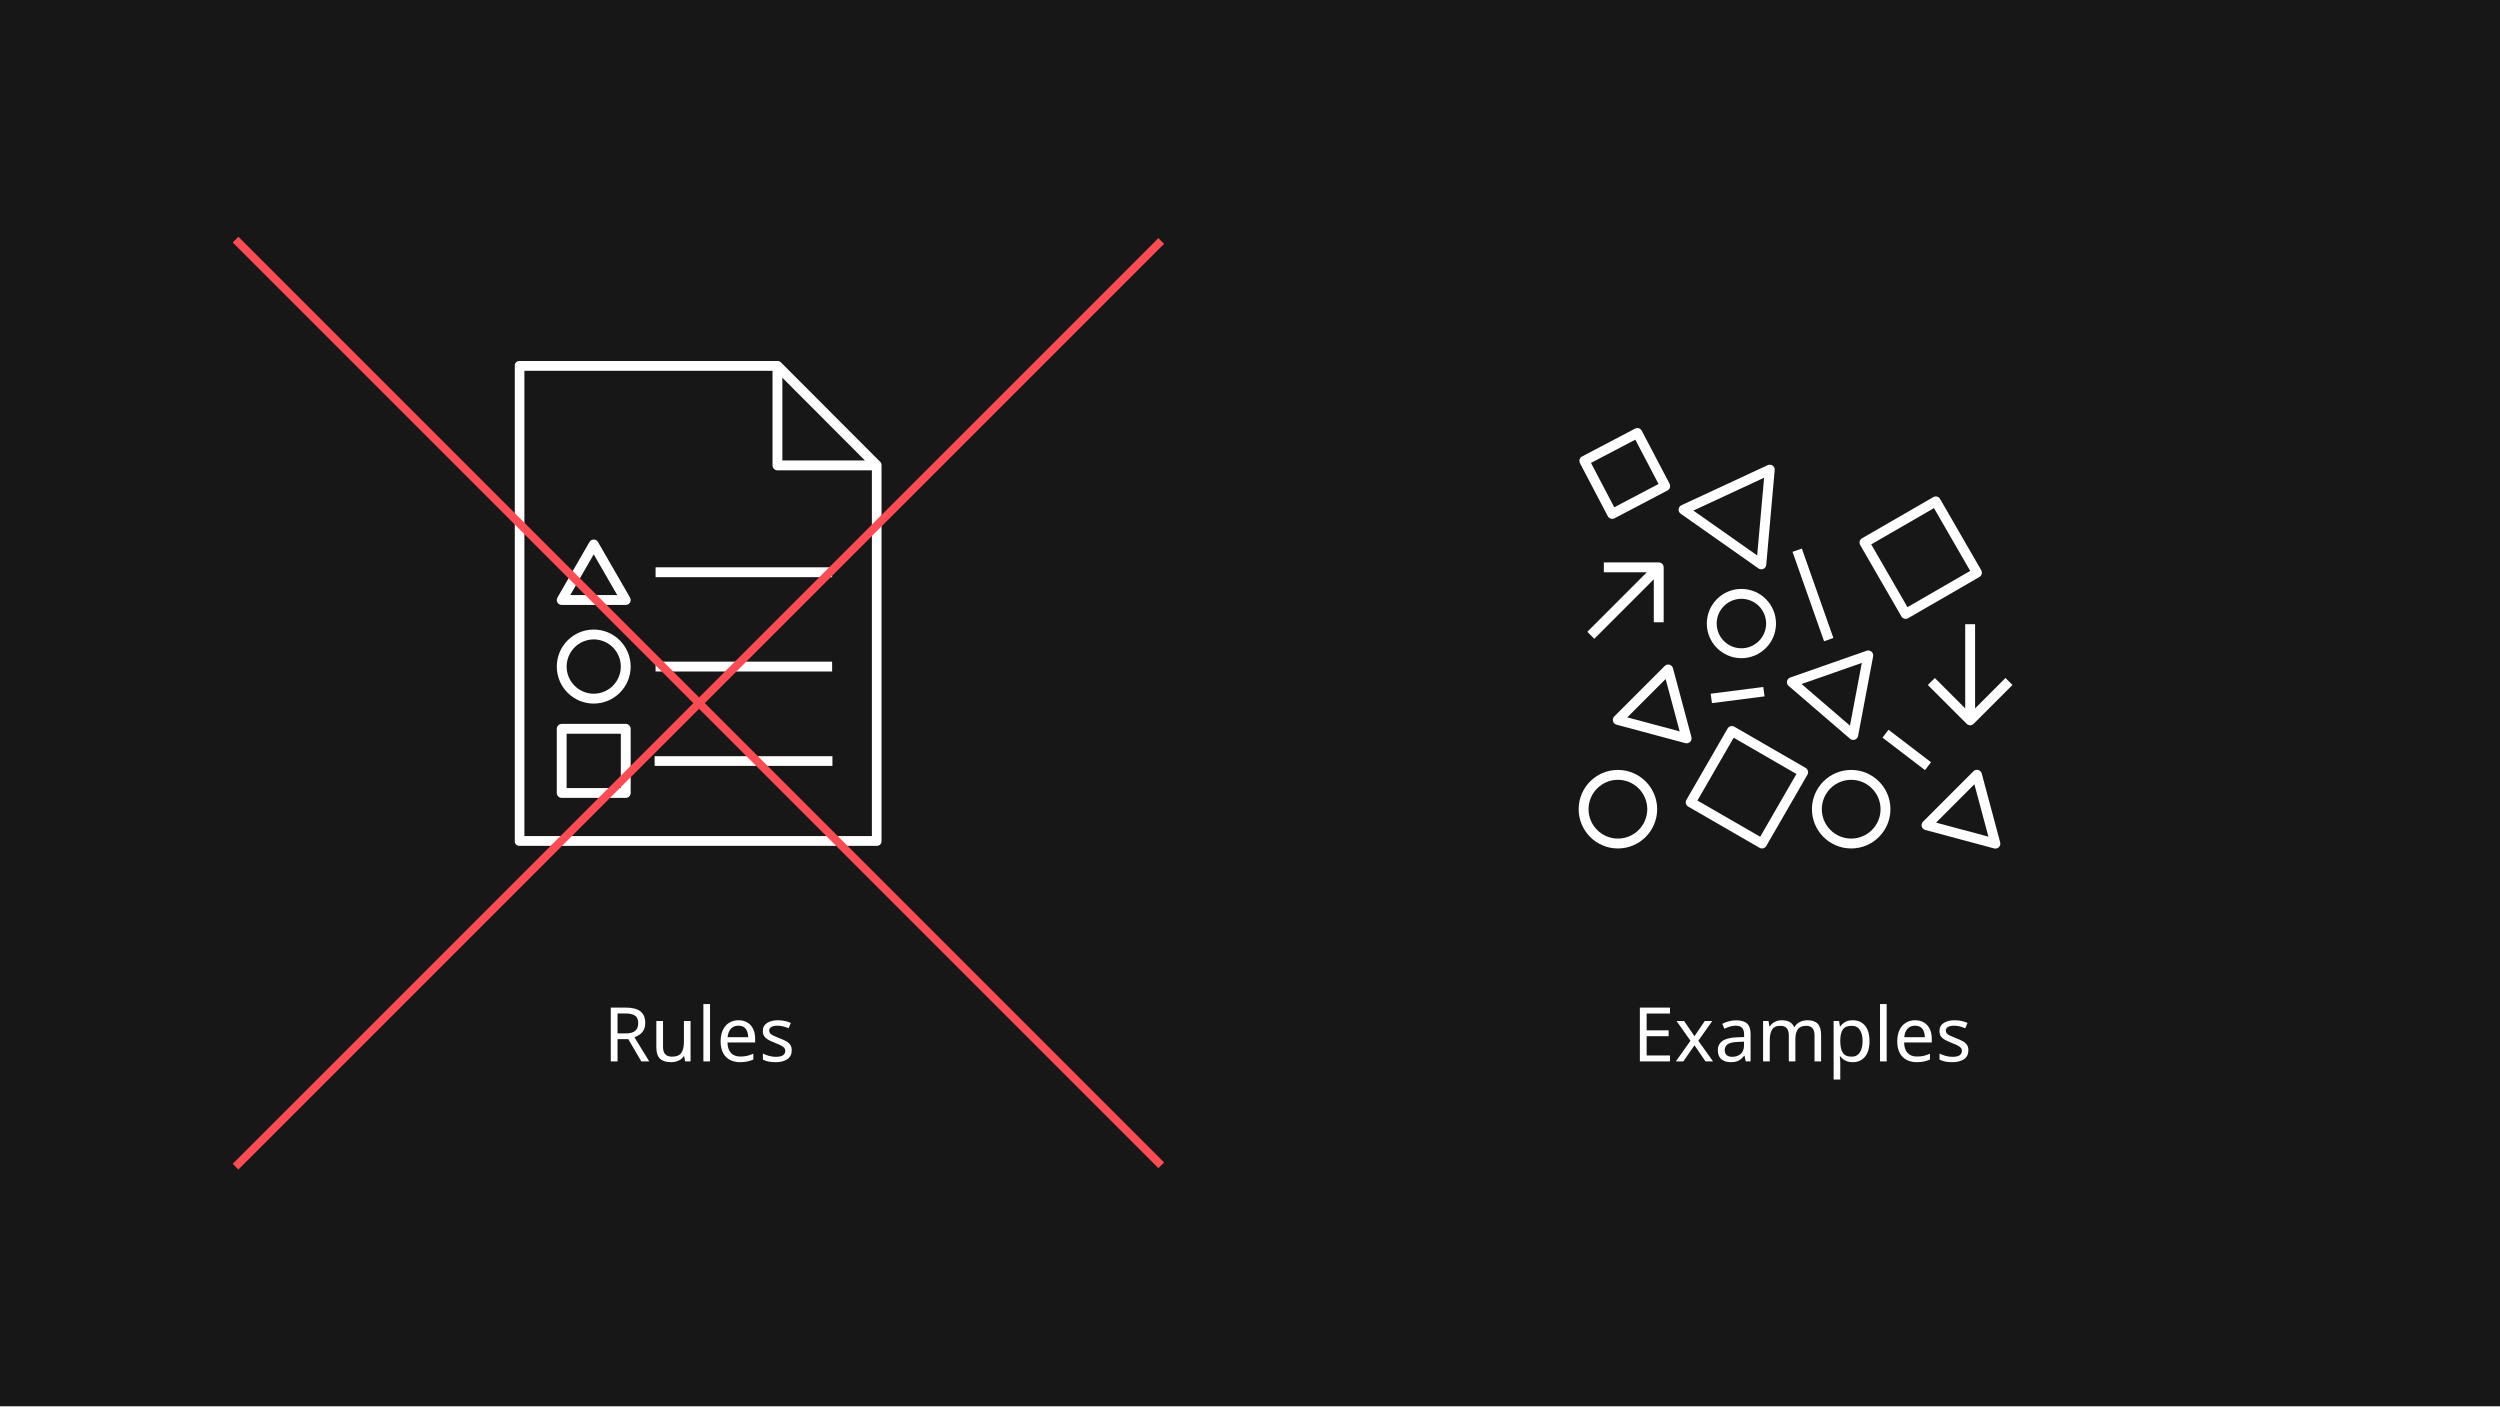
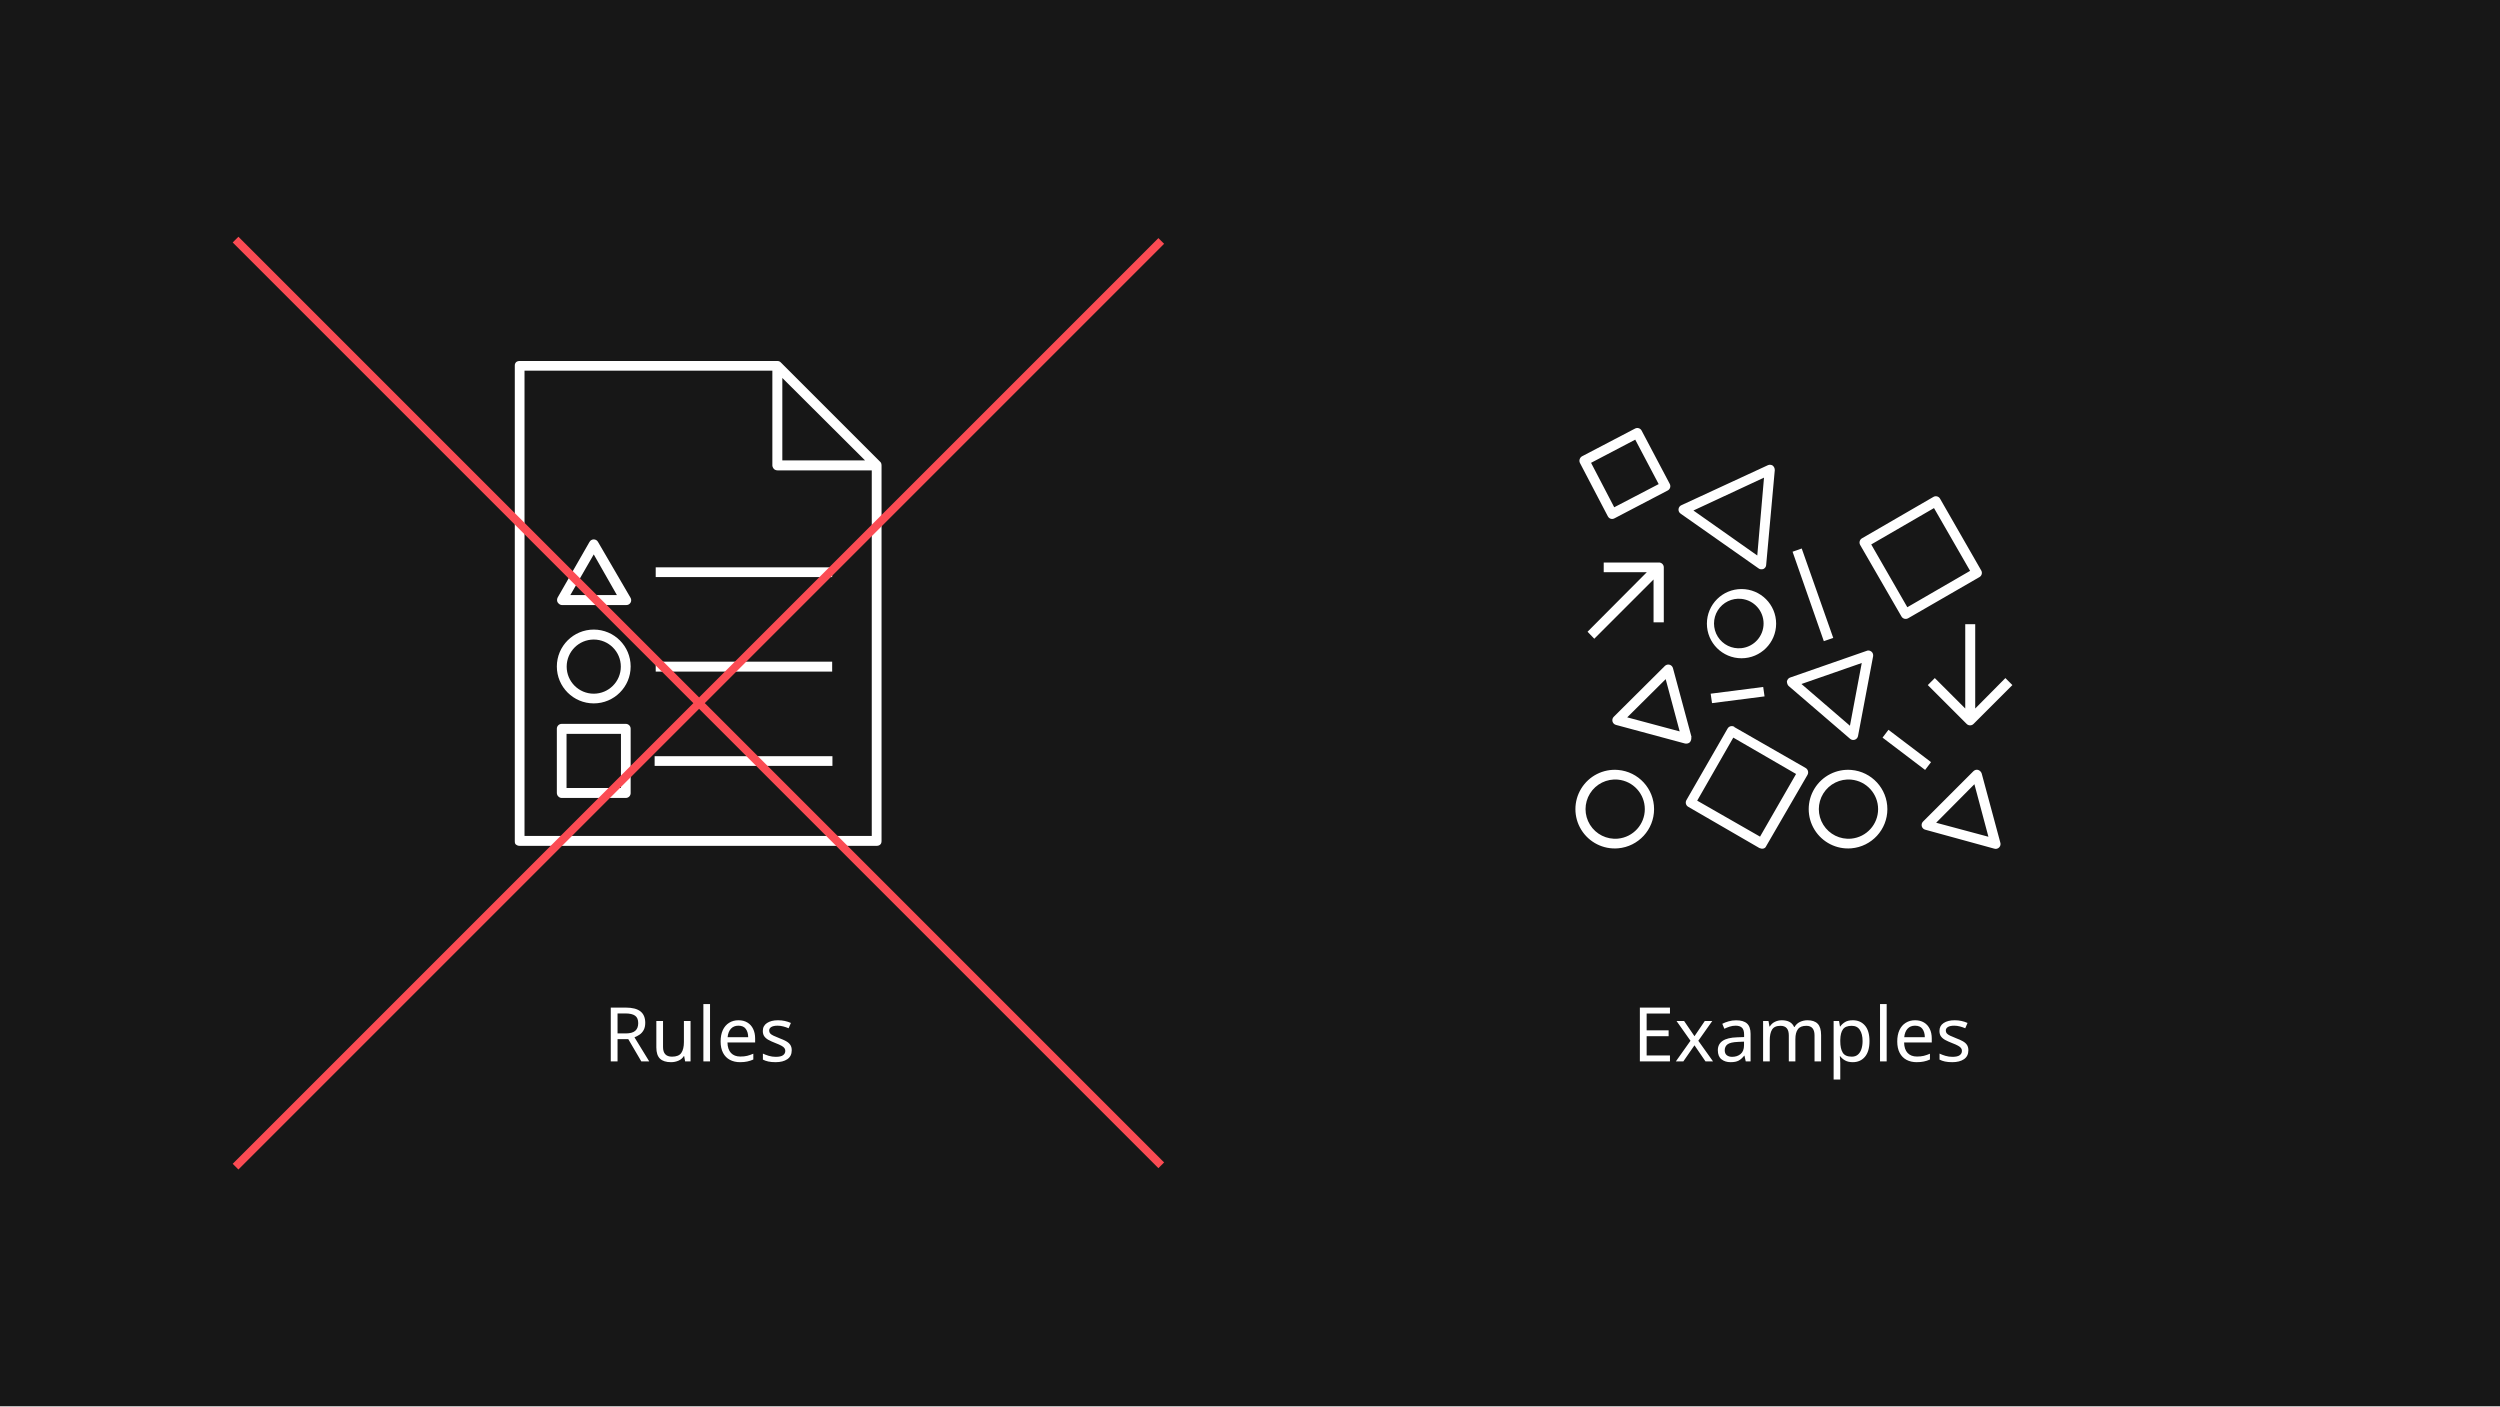
- <svg xmlns="http://www.w3.org/2000/svg" xmlns:xlink="http://www.w3.org/1999/xlink" width="928px" height="522px" viewBox="0 0 928 522" version="1.1">
+ <svg xmlns="http://www.w3.org/2000/svg" xmlns:xlink="http://www.w3.org/1999/xlink" width="928" height="522">
  <defs>
-     <polygon id="path-1" points="0 183 136.3 183 136.3 2.974 0 2.974" />
+     <path id="a" d="M0 183h136.3V3H0z" />
  </defs>
-   <g id="IDR" stroke="none" stroke-width="1" fill="none" fill-rule="evenodd">
-     <g id="IBM-Design-Language-—-Color-UI" transform="translate(-351, -2211)">
-       <g id="Group-2" transform="translate(351, 2211)">
-         <g id="Group-7">
-           <rect id="Rectangle" fill="#FFFFFF" x="0" y="0" width="447" height="447" />
-           <g id="Group-3" transform="translate(56, 80.63294)">
-             <path d="M271.625,1.373 L271.625,78.145 L334.792,32.568 L271.625,1.373 Z" id="Path-4" stroke="#060606" stroke-width="1.25" />
-             <polygon id="Path-5" fill="#171717" points="246 192.367 336 98.354 263.159 87.367" />
-             <polygon id="Path-7" stroke="#020202" stroke-width="5" points="336 267.772 306.724 158.367 292 280.367" />
-             <path d="M1.729,136.079 L97.799,161.404 L67.199,102.209 L1.729,136.079 Z" id="Path-9" stroke="#060606" stroke-width="1.25" />
-             <polygon id="Path-10" fill="#171717" points="78 78.367 136 194.367 136 78.367" />
-             <polygon id="Path-11" fill="#171717" points="220 92.367 202.371 2.367 137 58.587" />
-             <path d="M123.625,204.057 L123.625,271.542 L187.496,278.573 L123.625,204.057 Z" id="Path-12" stroke="#060606" stroke-width="1.25" />
-             <polygon id="Path-13" stroke="#020202" stroke-width="5" points="0 218.367 58.014 279.367 105 235.398" />
-             <path d="M114.673,166.412 L177.909,210.064 L285.929,184.565 L114.673,166.412 Z" id="Path-15" stroke="#060606" stroke-width="1.25" transform="translate(200.9706, 188.1337) rotate(-107) translate(-200.9706, -188.1337) " />
-             <polygon id="Path-17" stroke="#020202" stroke-width="5" transform="translate(41.19792, 44.97453) rotate(94) translate(-41.19792, -44.97453) " points="1.643 10.202 80.753 79.747 1.643 79.747" />
-           </g>
-         </g>
-         <rect id="Rectangle" fill="#171717" x="0" y="0" width="928" height="522" />
-         <g id="Group-31" transform="translate(586, 154)" fill="#FFFFFF">
-           <polygon id="Fill-1" points="49.48 107 69 104.489 68.52 101 49 103.511" />
-           <g id="Group-30" transform="translate(0, 3)">
-             <path d="M14.568,154.281 C8.547,154.271 3.678,149.399 3.667,143.374 C3.678,137.35 8.547,132.477 14.568,132.467 C20.589,132.477 25.459,137.35 25.469,143.374 C25.459,149.399 20.589,154.271 14.568,154.281 M14.568,128.798 C6.52,128.798 0,135.321 0,143.374 C0,151.422 6.52,157.951 14.568,157.951 C22.616,157.951 29.136,151.422 29.136,143.374 C29.136,135.321 22.616,128.798 14.568,128.798" id="Fill-2" />
-             <path d="M18.06,109.281 L32.282,95.051 L37.493,114.49 L18.06,109.281 Z M41.858,116.611 L35.007,91.03 C34.834,90.398 34.34,89.904 33.708,89.735 C33.076,89.562 32.399,89.746 31.94,90.209 L13.221,108.935 C12.757,109.399 12.579,110.071 12.747,110.709 C12.915,111.341 13.409,111.835 14.041,112.003 L39.612,118.858 C40.243,119.026 40.921,118.843 41.384,118.384 C41.848,117.92 42.026,117.243 41.858,116.611 L41.858,116.611 Z" id="Fill-4" />
-             <path d="M60.412,83.646 C55.344,83.636 51.243,79.533 51.233,74.461 C51.243,69.39 55.344,65.287 60.412,65.277 C65.48,65.287 69.581,69.39 69.591,74.461 C69.581,79.533 65.48,83.636 60.412,83.646 M73.253,74.461 C73.253,67.367 67.507,61.607 60.412,61.607 C53.316,61.607 47.571,67.367 47.571,74.461 C47.571,81.561 53.316,87.315 60.412,87.315 C67.507,87.315 73.253,81.561 73.253,74.461" id="Fill-6" />
-             <path d="M67.381,153.609 L44.087,140.154 L57.534,116.846 L80.828,130.302 L67.381,153.609 Z M57.784,112.753 C57.366,112.509 56.857,112.442 56.388,112.57 C55.925,112.692 55.517,113.003 55.278,113.421 L39.997,139.909 C39.487,140.786 39.788,141.907 40.664,142.412 L67.136,157.702 C67.554,157.946 68.058,158.013 68.527,157.885 C68.99,157.763 69.398,157.452 69.642,157.034 L84.924,130.551 C85.163,130.128 85.229,129.624 85.102,129.155 C84.98,128.691 84.669,128.283 84.251,128.044 L57.784,112.753 Z" id="Fill-8" />
-             <path d="M31.555,73.985 L31.555,53.598 C31.555,53.113 31.362,52.645 31.02,52.303 C30.679,51.957 30.205,51.763 29.722,51.763 L9.347,51.763 L9.347,55.433 L25.295,55.433 L3.214,77.527 L5.806,80.121 L27.888,58.027 L27.888,73.985 L31.555,73.985 Z" id="Fill-10" />
-             <path d="M21.022,6.204 L29.651,22.661 L13.209,31.295 L4.575,14.838 L21.022,6.204 Z M10.815,34.623 C11.283,35.52 12.394,35.867 13.29,35.398 L32.983,25.057 C33.41,24.833 33.736,24.44 33.879,23.976 C34.022,23.512 33.976,23.003 33.752,22.575 L23.416,2.876 C22.948,1.979 21.837,1.632 20.941,2.101 L1.248,12.442 C0.352,12.911 0.011,14.022 0.479,14.919 L10.815,34.623 Z" id="Fill-12" />
-             <path d="M68.833,20.334 L66.261,49.177 L42.585,32.526 L68.833,20.334 Z M66.75,54.003 C67.285,54.386 67.983,54.447 68.574,54.172 C69.17,53.891 69.572,53.32 69.628,52.668 L72.766,17.495 C72.827,16.843 72.531,16.206 71.997,15.834 C71.462,15.451 70.764,15.39 70.173,15.665 L38.164,30.533 C37.568,30.808 37.166,31.379 37.104,32.031 C37.048,32.689 37.344,33.321 37.879,33.698 L66.75,54.003 Z" id="Fill-14" />
-             <path d="M132.669,148.358 L146.891,134.128 L152.102,153.567 L132.669,148.358 Z M148.317,128.812 C147.686,128.639 147.008,128.822 146.55,129.286 L127.83,148.012 C127.367,148.476 127.188,149.148 127.356,149.786 C127.525,150.418 128.019,150.912 128.65,151.08 L154.221,157.935 C154.853,158.109 155.53,157.925 155.994,157.461 C156.457,156.997 156.635,156.325 156.467,155.688 L149.616,130.107 C149.443,129.475 148.949,128.98 148.317,128.812 L148.317,128.812 Z" id="Fill-16" />
-             <polygon id="Fill-18" points="112.782 116.8 128.562 128.864 130.793 125.943 115.008 113.884" />
-             <path d="M147.152,74.706 L143.485,74.706 L143.485,105.955 L132.207,94.671 L129.615,97.265 L144.025,111.678 C144.366,112.025 144.835,112.219 145.319,112.219 C145.802,112.219 146.276,112.02 146.617,111.678 L161.023,97.265 L158.43,94.671 L147.152,105.955 L147.152,74.706 Z" id="Fill-20" />
-             <path d="M105.106,89.073 L100.705,112.366 L82.745,96.907 L105.106,89.073 Z M100.721,117.223 C101.22,117.651 101.908,117.778 102.524,117.564 C103.14,117.345 103.599,116.815 103.721,116.173 L109.304,86.632 C109.421,85.99 109.192,85.327 108.698,84.899 C108.198,84.471 107.511,84.343 106.894,84.558 L78.537,94.491 C77.921,94.71 77.463,95.24 77.34,95.883 C77.218,96.53 77.453,97.187 77.947,97.615 L100.721,117.223 Z" id="Fill-22" />
-             <path d="M131.888,31.615 L145.336,54.918 L122.047,68.373 L108.6,45.071 L131.888,31.615 Z M119.791,71.798 C120.295,72.675 121.416,72.976 122.292,72.471 L148.759,57.181 C149.177,56.936 149.487,56.533 149.61,56.065 C149.737,55.601 149.671,55.091 149.431,54.673 L134.15,28.19 C133.641,27.314 132.52,27.013 131.644,27.523 L105.177,42.813 C104.301,43.317 104,44.439 104.509,45.315 L119.791,71.798 Z" id="Fill-24" />
-             <path d="M101.162,154.281 C95.141,154.271 90.271,149.399 90.261,143.374 C90.271,137.35 95.141,132.477 101.162,132.467 C107.183,132.477 112.052,137.35 112.062,143.374 C112.052,149.399 107.183,154.271 101.162,154.281 M101.162,128.798 C93.114,128.798 86.594,135.321 86.594,143.374 C86.594,151.422 93.114,157.951 101.162,157.951 C109.21,157.951 115.73,151.422 115.73,143.374 C115.73,135.321 109.21,128.798 101.162,128.798" id="Fill-26" />
-             <polygon id="Fill-28" points="94.548 79.811 82.843 46.621 79.384 47.839 91.089 81.029" />
-           </g>
-         </g>
-         <g id="Group-11" transform="translate(191, 129)">
-           <polygon id="Fill-1" fill="#FFFFFF" points="52 155.3 118 155.3 118 151.7 52 151.7" />
-           <g id="Group-10" transform="translate(0, 2)">
-             <path d="M29.392,74.765 L38.114,89.898 L20.67,89.898 L29.392,74.765 Z M30.975,70.19 C30.65,69.621 30.042,69.275 29.392,69.275 C28.743,69.275 28.134,69.621 27.809,70.19 L15.925,90.813 C15.601,91.383 15.601,92.074 15.925,92.643 C16.25,93.207 16.854,93.558 17.509,93.558 L41.276,93.558 C41.93,93.558 42.534,93.207 42.859,92.643 C43.183,92.074 43.183,91.383 42.859,90.813 L30.975,70.19 Z" id="Fill-2" fill="#FFFFFF" />
-             <mask id="mask-2" fill="white">
-               <use xlink:href="#path-1" />
-             </mask>
-             <g id="Clip-5" />
-             <path d="M19.332,161.518 L39.451,161.518 L39.451,141.362 L19.332,141.362 L19.332,161.518 Z M41.278,137.708 L17.506,137.708 C17.029,137.708 16.557,137.901 16.217,138.241 C15.877,138.582 15.679,139.055 15.679,139.537 L15.679,163.348 C15.679,163.831 15.877,164.304 16.217,164.644 C16.557,164.985 17.029,165.178 17.506,165.178 L41.278,165.178 C41.76,165.178 42.226,164.985 42.566,164.644 C42.911,164.304 43.104,163.831 43.104,163.348 L43.104,139.537 C43.104,139.055 42.911,138.582 42.566,138.241 C42.226,137.901 41.76,137.708 41.278,137.708 L41.278,137.708 Z" id="Fill-4" fill="#FFFFFF" mask="url(#mask-2)" />
-             <polygon id="Fill-6" fill="#FFFFFF" mask="url(#mask-2)" points="52.354 118.259 117.886 118.259 117.886 114.599 52.354 114.599" />
-             <polygon id="Fill-7" fill="#FFFFFF" mask="url(#mask-2)" points="52.354 83.245 117.886 83.245 117.886 79.585 52.354 79.585" />
-             <path d="M29.392,126.507 C23.841,126.497 19.345,121.993 19.335,116.432 C19.345,110.865 23.836,106.362 29.392,106.351 C34.948,106.362 39.439,110.86 39.449,116.432 C39.439,121.993 34.948,126.497 29.392,126.507 M29.392,102.691 C21.822,102.691 15.682,108.837 15.682,116.432 C15.682,124.016 21.816,130.167 29.392,130.167 C36.968,130.167 43.102,124.016 43.102,116.432 C43.102,108.842 36.968,102.691 29.392,102.691" id="Fill-8" fill="#FFFFFF" mask="url(#mask-2)" />
-             <path d="M3.652,179.341 L3.652,6.635 L95.762,6.635 L95.762,41.761 C95.762,42.238 95.955,42.711 96.295,43.052 C96.635,43.392 97.107,43.586 97.589,43.586 L132.645,43.586 L132.645,179.341 L3.652,179.341 Z M99.415,9.222 L130.063,39.931 L99.415,39.931 L99.415,9.222 Z M135.766,40.464 L98.877,3.514 C98.538,3.168 98.066,2.975 97.589,2.975 L1.826,2.975 C1.344,2.975 0.877,3.168 0.537,3.514 C0.192,3.854 -0.001,4.322 -0.001,4.805 L-0.001,181.171 C-0.001,181.654 0.192,182.122 0.537,182.462 C0.877,182.808 1.344,183.001 1.826,183.001 L134.472,183.001 C134.954,183.001 135.426,182.808 135.766,182.462 C136.106,182.122 136.299,181.654 136.299,181.171 L136.299,41.761 C136.299,41.278 136.106,40.805 135.766,40.464 L135.766,40.464 Z" id="Fill-9" fill="#FFFFFF" mask="url(#mask-2)" />
-           </g>
-         </g>
-         <path d="M88.5,90 L430,431.5" id="Line-2" stroke="#FB4B53" stroke-width="3" stroke-linecap="square" />
-         <path d="M88.5,90 L430,431.5" id="Line-2" stroke="#FB4B53" stroke-width="3" stroke-linecap="square" transform="translate(259, 261) rotate(-270) translate(-259, -261) " />
-         <text id="Rules" font-family="IBMPlexSans, IBM Plex Sans" font-size="28" font-weight="normal" line-spacing="24" fill="#FFFFFF">
-           <tspan x="224" y="394">Rules</tspan>
-         </text>
-         <text id="Examples" font-family="IBMPlexSans, IBM Plex Sans" font-size="28" font-weight="normal" line-spacing="24" fill="#FFFFFF">
-           <tspan x="606" y="394">Examples</tspan>
-         </text>
-       </g>
+   <g fill="none" fill-rule="evenodd">
+     <path fill="#171717" d="M0 0h928v522H0z" />
+     <g fill="#FFF">
+       <path d="M635.5 261l19.5-2.5-.5-3.5-19.5 2.5zM600.6 311.3a11 11 0 1 1 0-21.9 11 11 0 0 1 0 21.9m0-25.5a14.6 14.6 0 1 0 0 29.1 14.6 14.6 0 0 0 0-29.1M604 266.3l14.3-14.2 5.2 19.4-19.4-5.2zm23.9 7.3L621 248a1.8 1.8 0 0 0-3-.8L599.1 266a1.8 1.8 0 0 0 .8 3.1l25.6 6.9c.6.1 1.3 0 1.8-.5.4-.5.6-1.2.5-1.8zM646.4 240.6a9.2 9.2 0 1 1 0-18.3 9.2 9.2 0 0 1 0 18.3m12.9-9.1a12.8 12.8 0 1 0-25.7 0 12.8 12.8 0 0 0 25.7 0M653.4 310.6L630 297.2l13.4-23.4 23.3 13.5-13.4 23.3zm-9.6-40.8a1.8 1.8 0 0 0-2.5.6L626 297c-.5.9-.2 2 .7 2.5l26.4 15.3c.5.2 1 .3 1.4.2.5-.1.9-.4 1.1-.9l15.3-26.4a1.9 1.9 0 0 0-.6-2.6l-26.5-15.2zM617.6 231v-20.4a1.8 1.8 0 0 0-1.9-1.8h-20.4v3.6h16l-22 22.1 2.5 2.6 22-22V231h3.8zM607 163.2l8.7 16.5-16.5 8.6-8.6-16.5 16.4-8.6zm-10.2 28.4c.5 1 1.6 1.3 2.5.8l19.7-10.3a1.8 1.8 0 0 0 .8-2.5l-10.4-19.7a1.8 1.8 0 0 0-2.5-.8l-19.7 10.3c-.8.5-1.2 1.6-.7 2.5l10.3 19.7zM654.8 177.3l-2.5 28.9-23.7-16.7 26.2-12.2zm-2 33.7c.5.4 1.2.4 1.8.2.6-.3 1-.9 1-1.5l3.2-35.2c0-.7-.3-1.3-.8-1.7-.5-.3-1.2-.4-1.8-.1l-32 14.8a1.8 1.8 0 0 0-.3 3.2l28.9 20.3zM718.7 305.4l14.2-14.3 5.2 19.5-19.4-5.2zm15.6-19.6c-.6-.2-1.3 0-1.8.5L713.8 305a1.8 1.8 0 0 0 .9 3l25.5 7a1.8 1.8 0 0 0 2.3-2.3l-6.9-25.6c-.2-.6-.7-1.1-1.3-1.3zM698.8 273.8l15.8 12 2.2-2.9-15.8-12zM733.2 231.7h-3.7V263l-11.3-11.3-2.6 2.6 14.4 14.4a1.8 1.8 0 0 0 2.6 0l14.4-14.4-2.6-2.6-11.2 11.3v-31.3zM691.1 246l-4.4 23.4-18-15.5 22.4-7.8zm-4.4 28.2a1.8 1.8 0 0 0 3-1l5.6-29.6c.1-.6-.1-1.3-.6-1.7-.5-.4-1.2-.6-1.8-.3l-28.4 9.9c-.6.2-1 .7-1.2 1.4 0 .6.2 1.3.6 1.7l22.8 19.6zM717.9 188.6l13.4 23.3-23.3 13.5-13.4-23.3 23.3-13.5zm-12.1 40.2c.5.9 1.6 1.2 2.5.7l26.5-15.3a1.8 1.8 0 0 0 .6-2.5l-15.2-26.5a1.8 1.8 0 0 0-2.6-.7l-26.4 15.3c-.9.5-1.2 1.6-.7 2.5l15.3 26.5zM687.2 311.3a11 11 0 1 1 0-21.9 11 11 0 0 1 0 21.9m0-25.5a14.6 14.6 0 1 0 0 29.1 14.6 14.6 0 0 0 0-29.1M680.5 236.8l-11.7-33.2-3.4 1.2L677 238z" />
    </g>
+     <path fill="#FFF" d="M243 284.3h66v-3.6h-66z" />
+     <g transform="translate(191 131)">
+       <path d="M29.4 74.8L38 89.9H20.7l8.7-15.1zm1.6-4.6a1.8 1.8 0 0 0-3.2 0L16 90.8c-.3.6-.3 1.3 0 1.8.4.6 1 1 1.6 1h23.8a1.8 1.8 0 0 0 1.6-2.8l-12-20.6z" fill="#FFF" />
+       <mask id="b" fill="#fff">
+         <use xlink:href="#a" />
+       </mask>
+       <path d="M19.3 161.5h20.2v-20.1H19.3v20.1zm22-23.8H17.5a1.8 1.8 0 0 0-1.8 1.8v23.8c0 .5.2 1 .5 1.3.4.4.8.6 1.3.6h23.8a1.8 1.8 0 0 0 1.8-1.9v-23.8a1.8 1.8 0 0 0-1.8-1.8zM52.4 118.3h65.5v-3.7H52.4zM52.4 83.2h65.5v-3.6H52.4zM29.4 126.5a10 10 0 0 1 0-20.1 10 10 0 0 1 0 20.1m0-23.8a13.7 13.7 0 1 0 0 27.4 13.7 13.7 0 0 0 0-27.4" fill="#FFF" mask="url(#b)" />
+       <path d="M3.7 179.3V6.6h92v35.2c0 .4.3 1 .6 1.3.3.3.8.5 1.3.5h35v135.7H3.6zm95.7-170l30.7 30.6H99.4V9.2zm36.4 31.2l-37-37c-.3-.3-.7-.5-1.2-.5H1.8c-.5 0-1 .2-1.3.5-.3.4-.5.8-.5 1.3v176.4c0 .5.2 1 .5 1.3.4.3.8.5 1.3.5h132.7a1.8 1.8 0 0 0 1.8-1.8V41.8c0-.5-.2-1-.5-1.3z" fill="#FFF" mask="url(#b)" />
+     </g>
+     <path d="M88.5 90L430 431.5M430 90.5L88.5 432" stroke="#FB4B53" stroke-width="3" stroke-linecap="square" />
+     <text font-family="IBMPlexSans, IBM Plex Sans" font-size="28" fill="#FFF">
+       <tspan x="224" y="394">Rules</tspan>
+     </text>
+     <text font-family="IBMPlexSans, IBM Plex Sans" font-size="28" fill="#FFF">
+       <tspan x="606" y="394">Examples</tspan>
+     </text>
  </g>
</svg>
